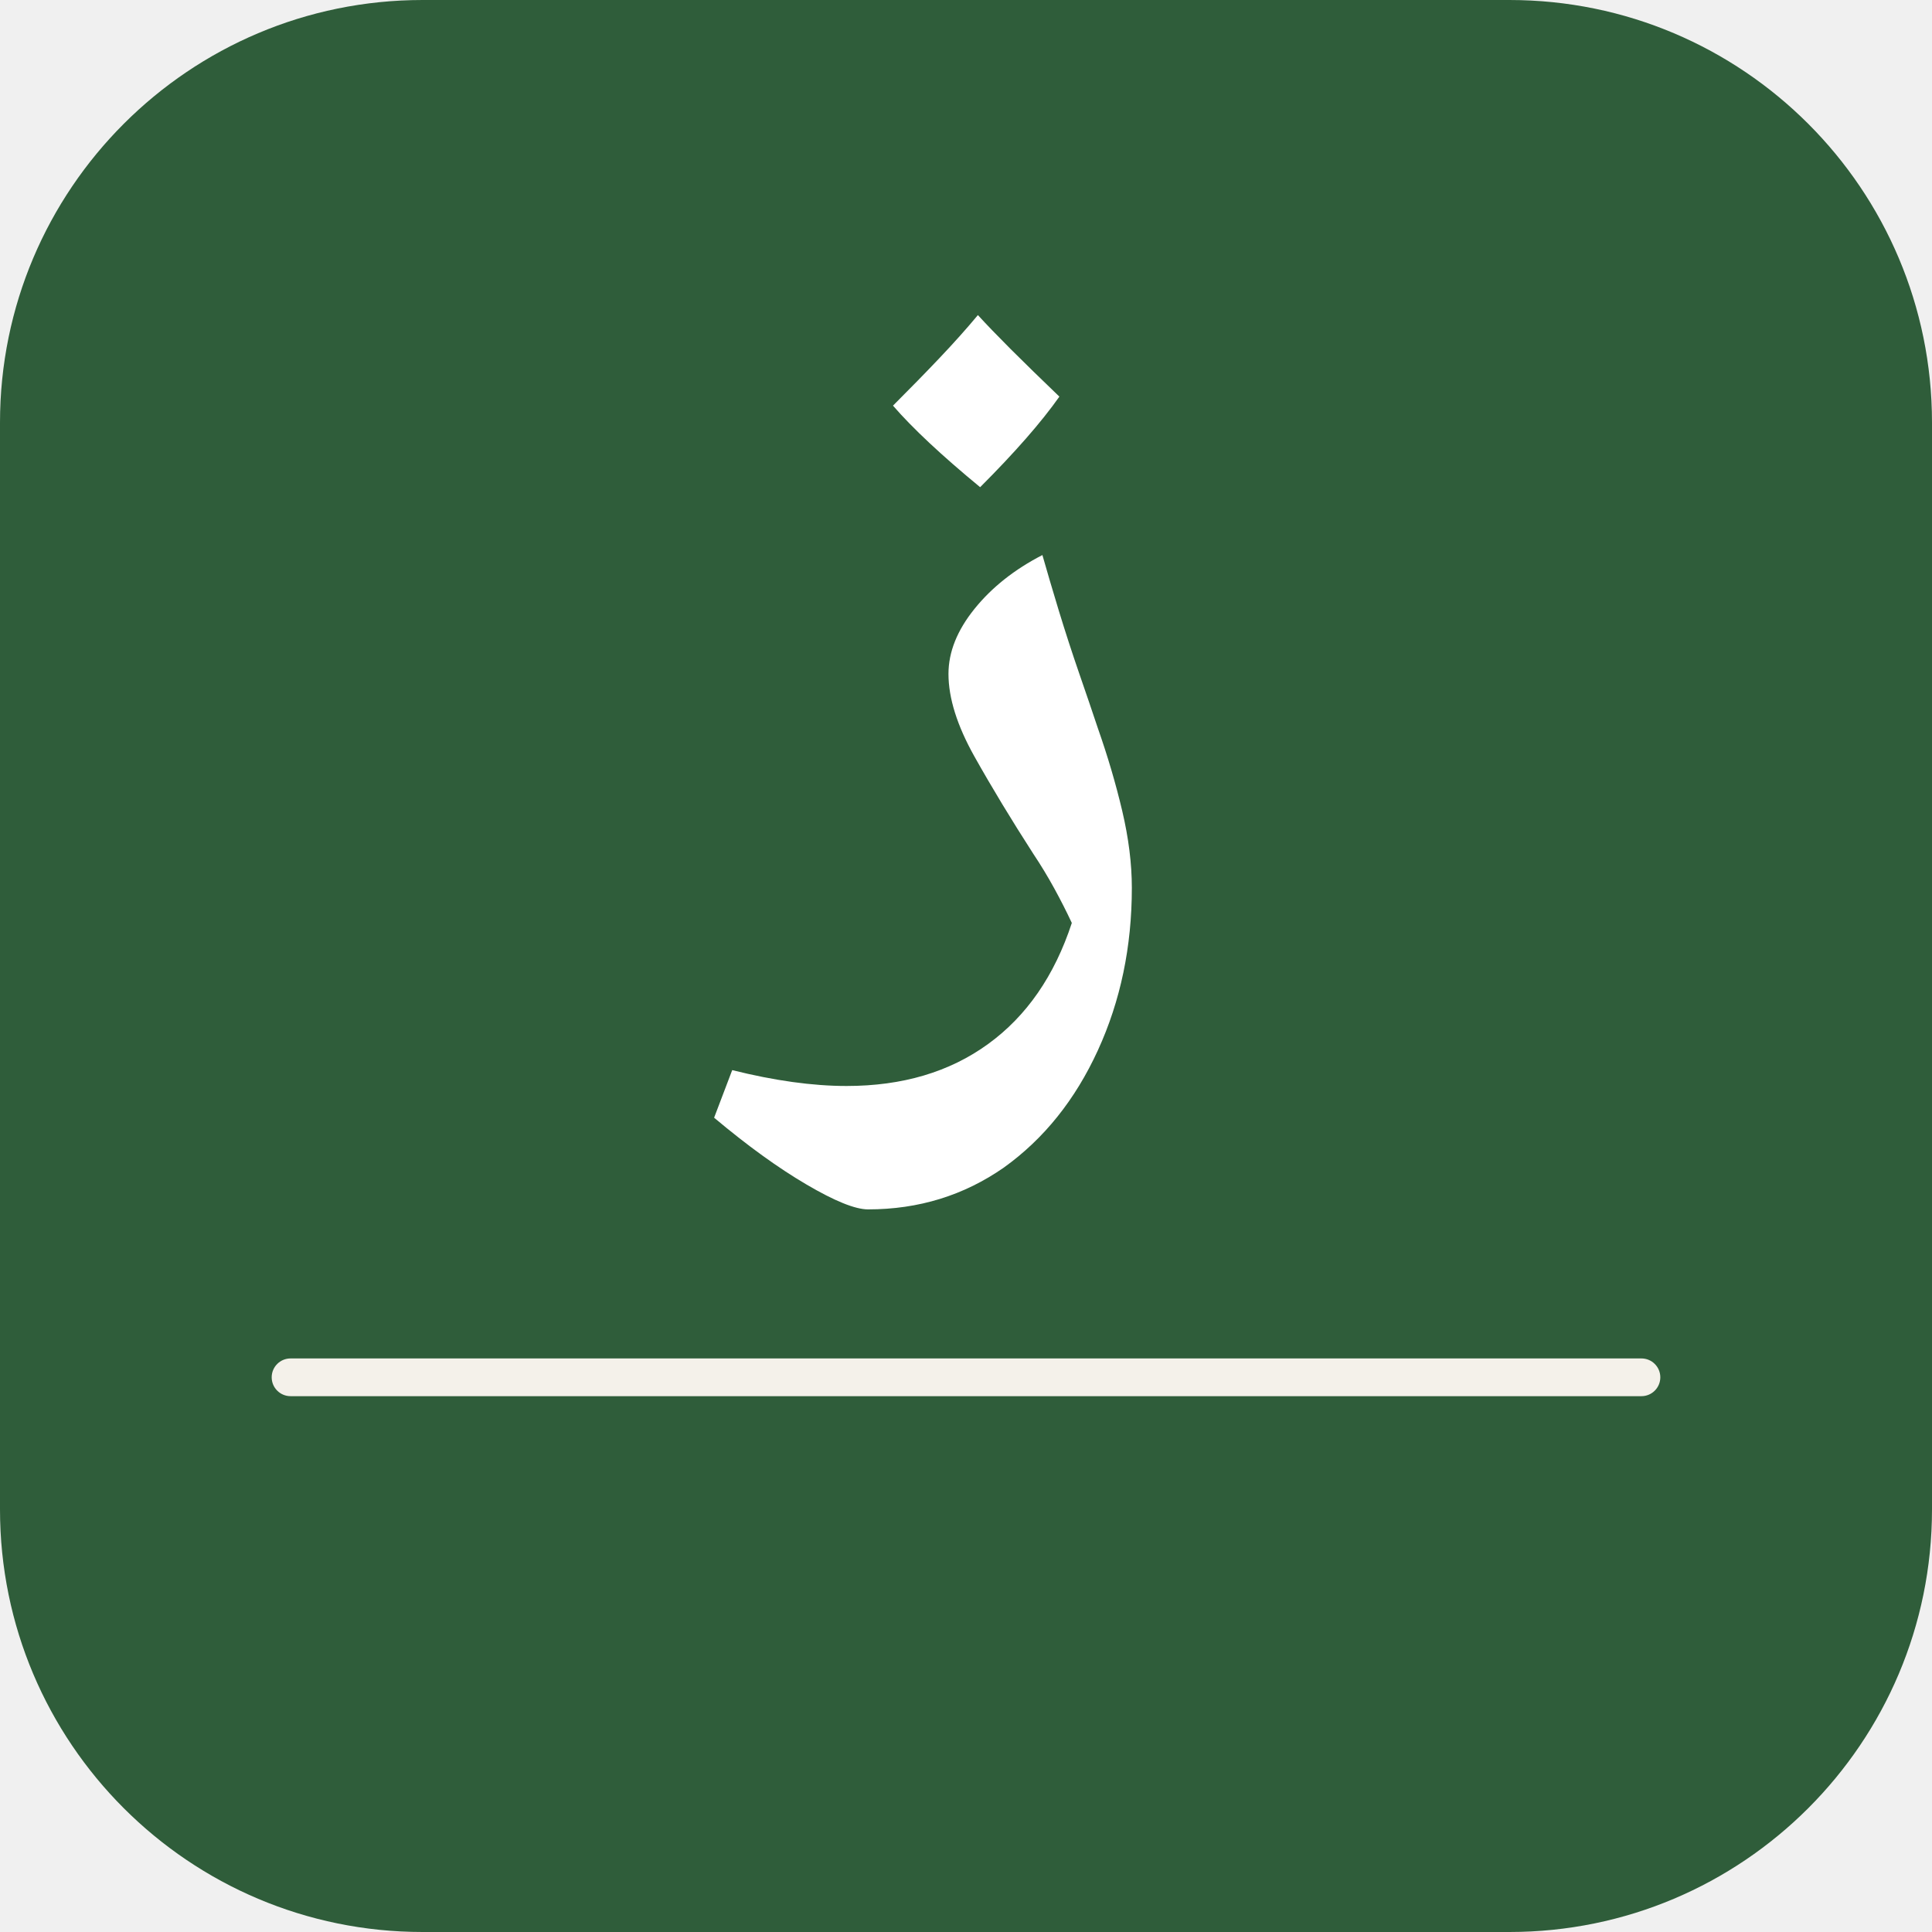
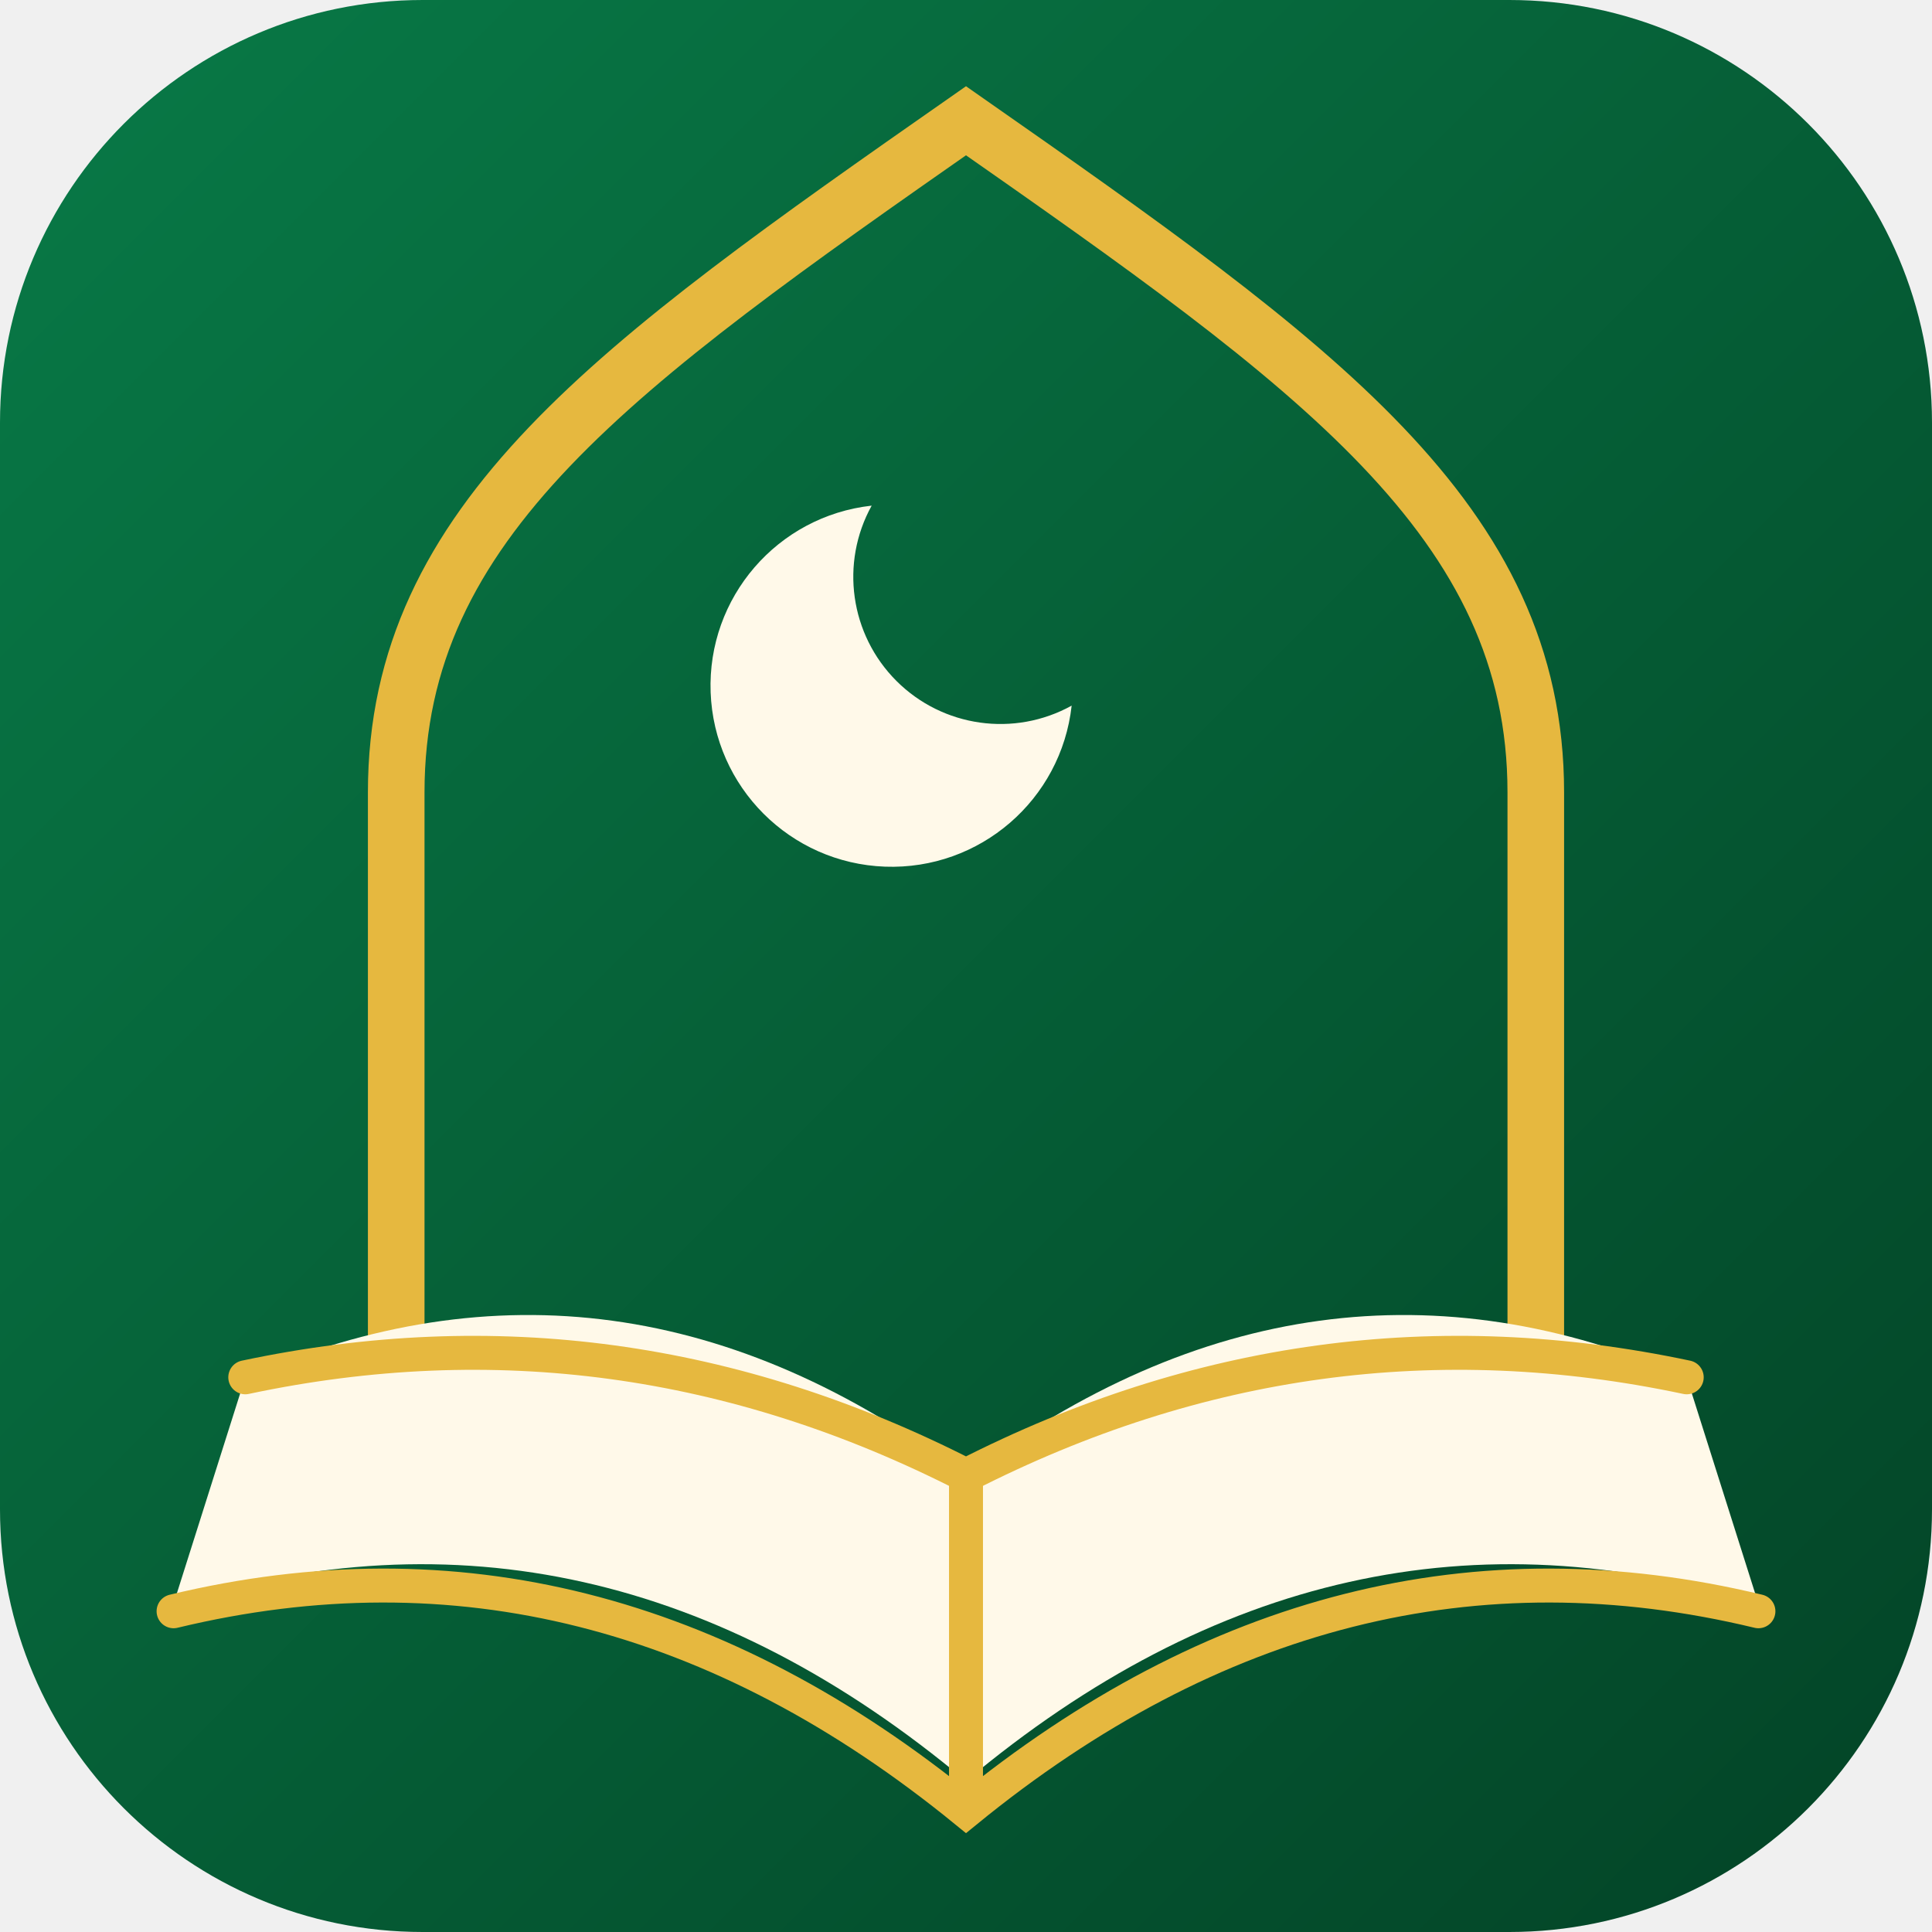
<svg xmlns="http://www.w3.org/2000/svg" viewBox="0 0 512 512">
-   <rect width="512" height="512" rx="112" fill="#2f5d3a" />
-   <rect x="72" y="360" width="368" height="10" rx="5" fill="#f4f1ea" />
-   <text x="256" y="262" text-anchor="middle" font-family="Amiri, 'Noto Naskh Arabic', serif" font-size="300" font-weight="700" fill="#ffffff">ز</text>
+   <defs>
+     <linearGradient id="g" x1="0" y1="0" x2="1" y2="1">
+       <stop stop-color="#087A47" />
+       <stop offset="1" stop-color="#034326" />
+     </linearGradient>
+   </defs>
+   <rect width="512" height="512" rx="112" fill="url(#g)" />
+   <path d="M105 360V210c0-72 58-113 151-178 93 65 151 106 151 178v150" fill="none" stroke="#E6B83F" stroke-width="15" stroke-linecap="round" />
+   <path transform="translate(256 176)" d="M28 11a48 48 0 1 1-53-53 39 39 0 0 0 53 53Z" fill="#FFF9E9" />
+   <path d="M65 365Q164 322 256 391Q348 322 447 365L466 425Q354 390 256 472Q158 390 46 425Z" fill="#FFF9E9" />
+   <path d="M256 391v81M65 365Q164 344 256 391Q348 344 447 365M46 427Q158 400 256 480Q354 400 466 427" fill="none" stroke="#E6B83F" stroke-width="9" stroke-linecap="round" />
</svg>
